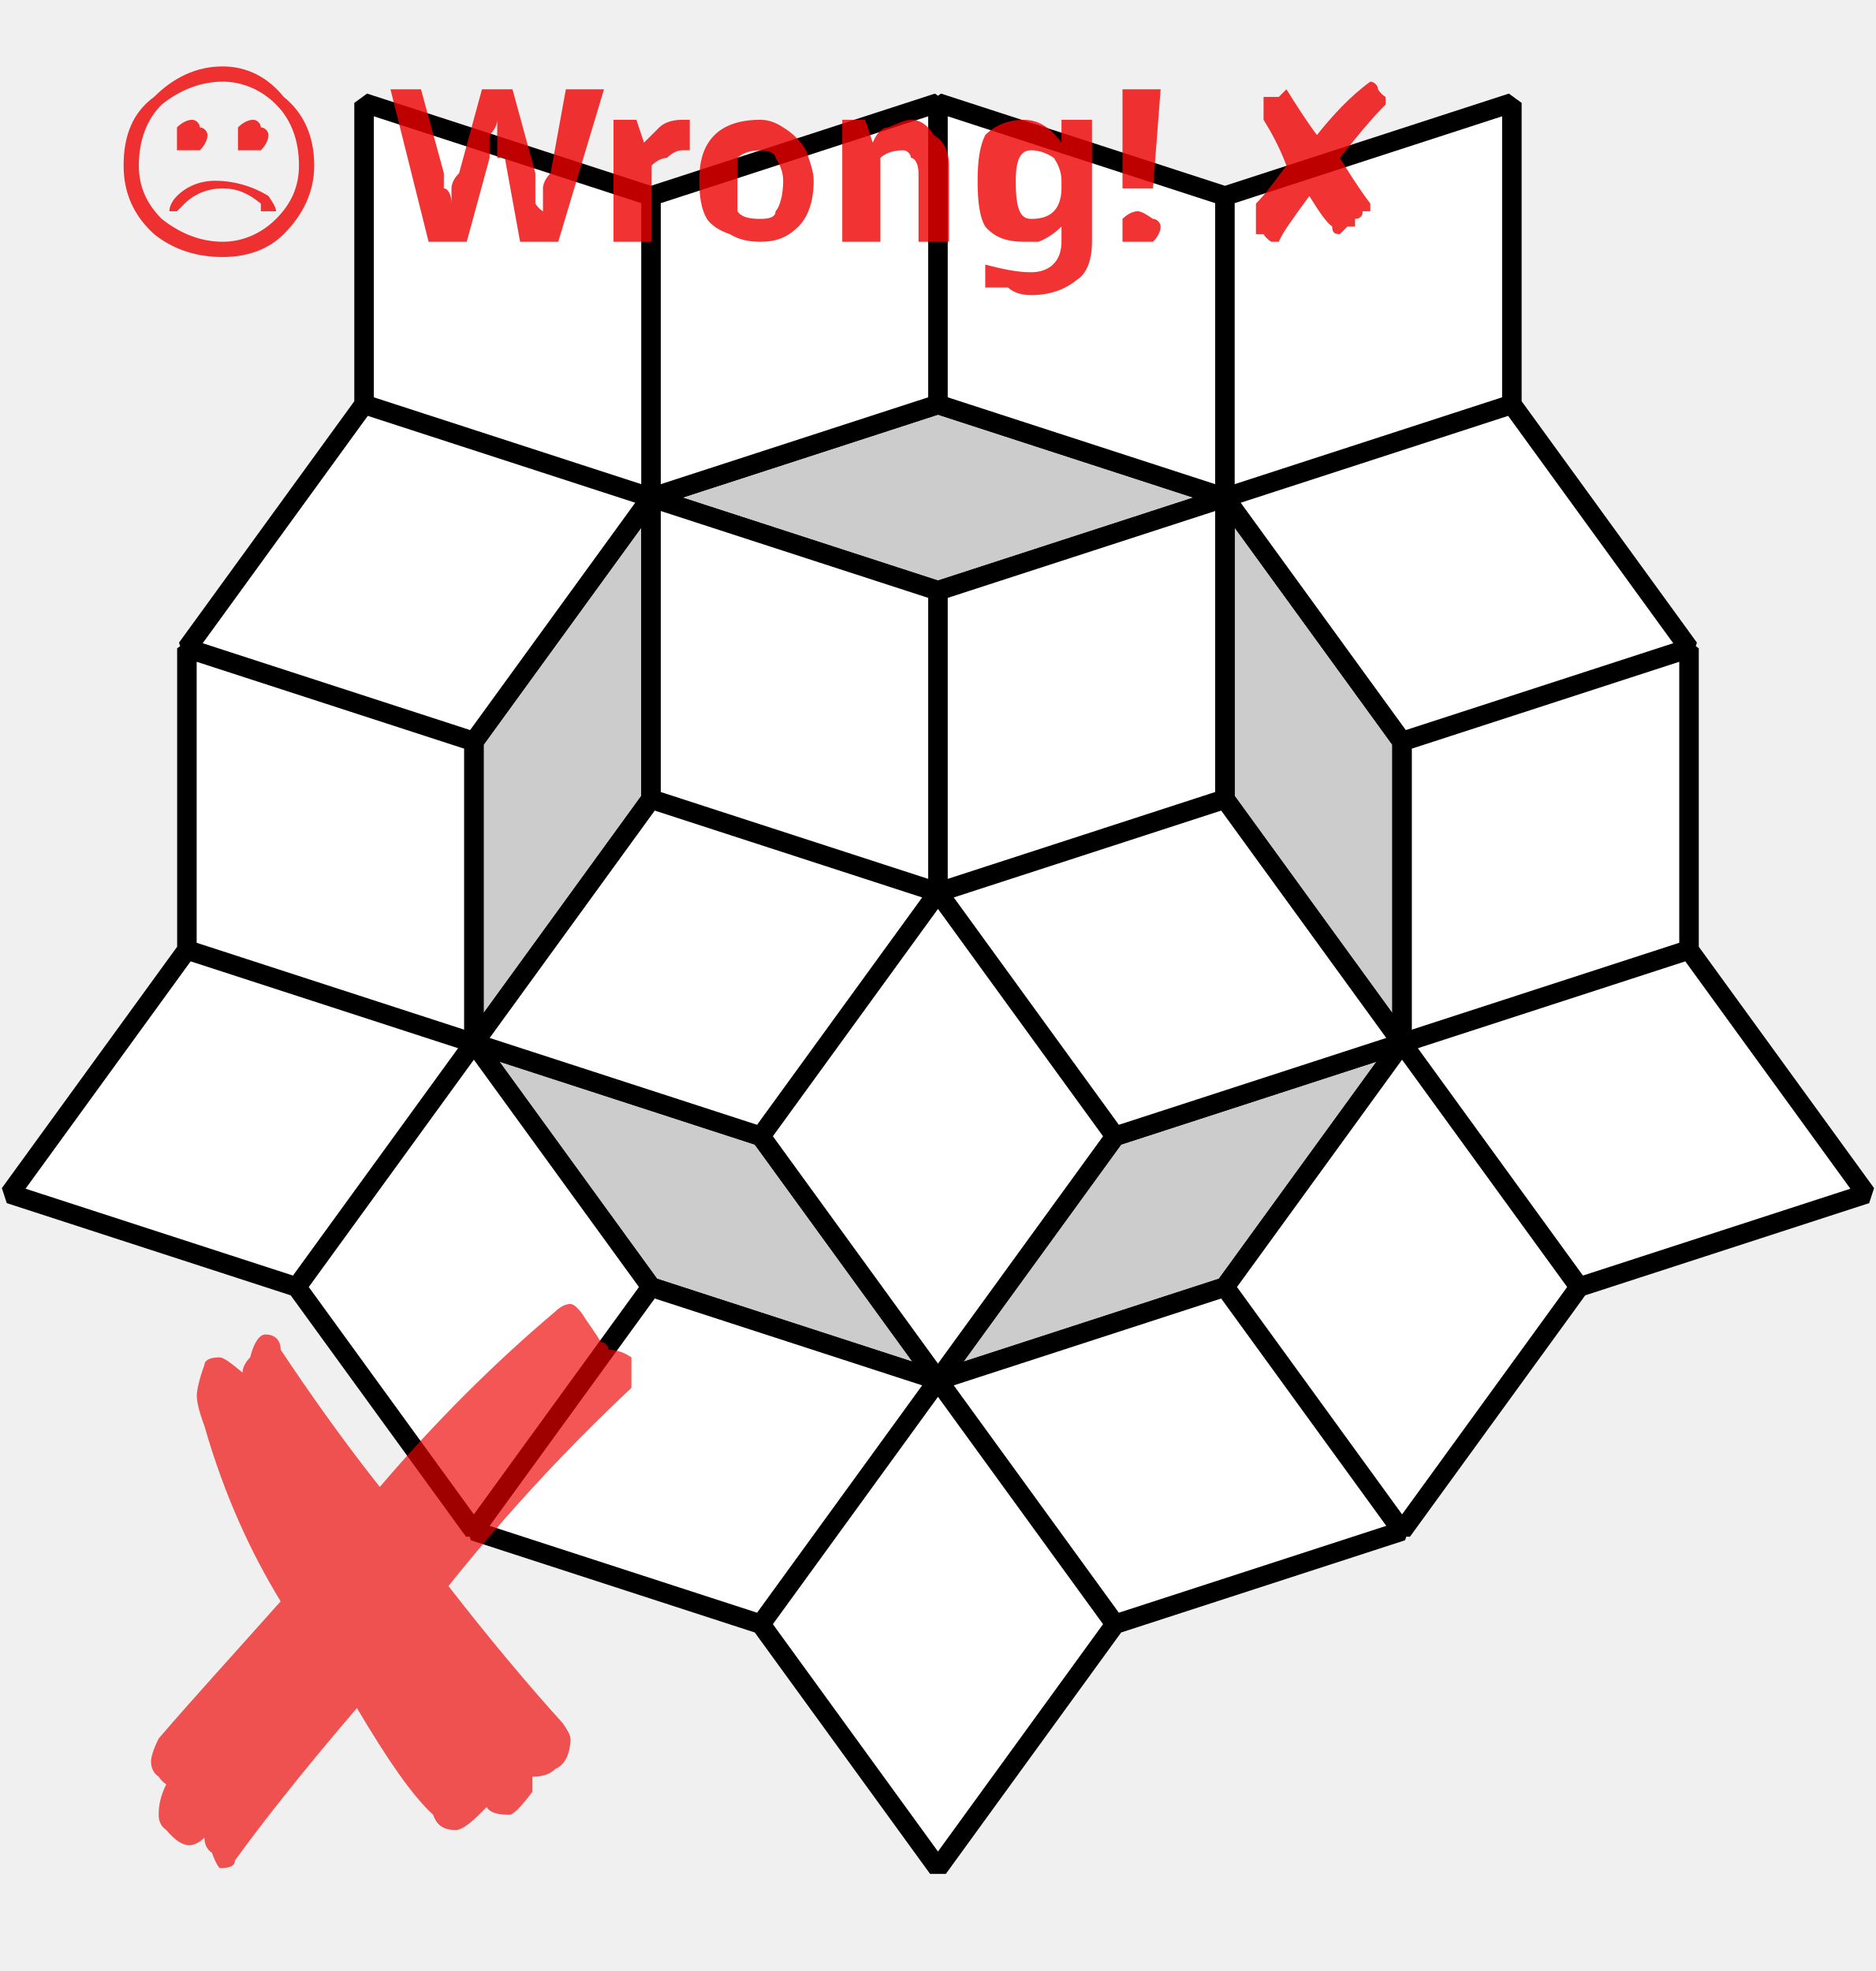
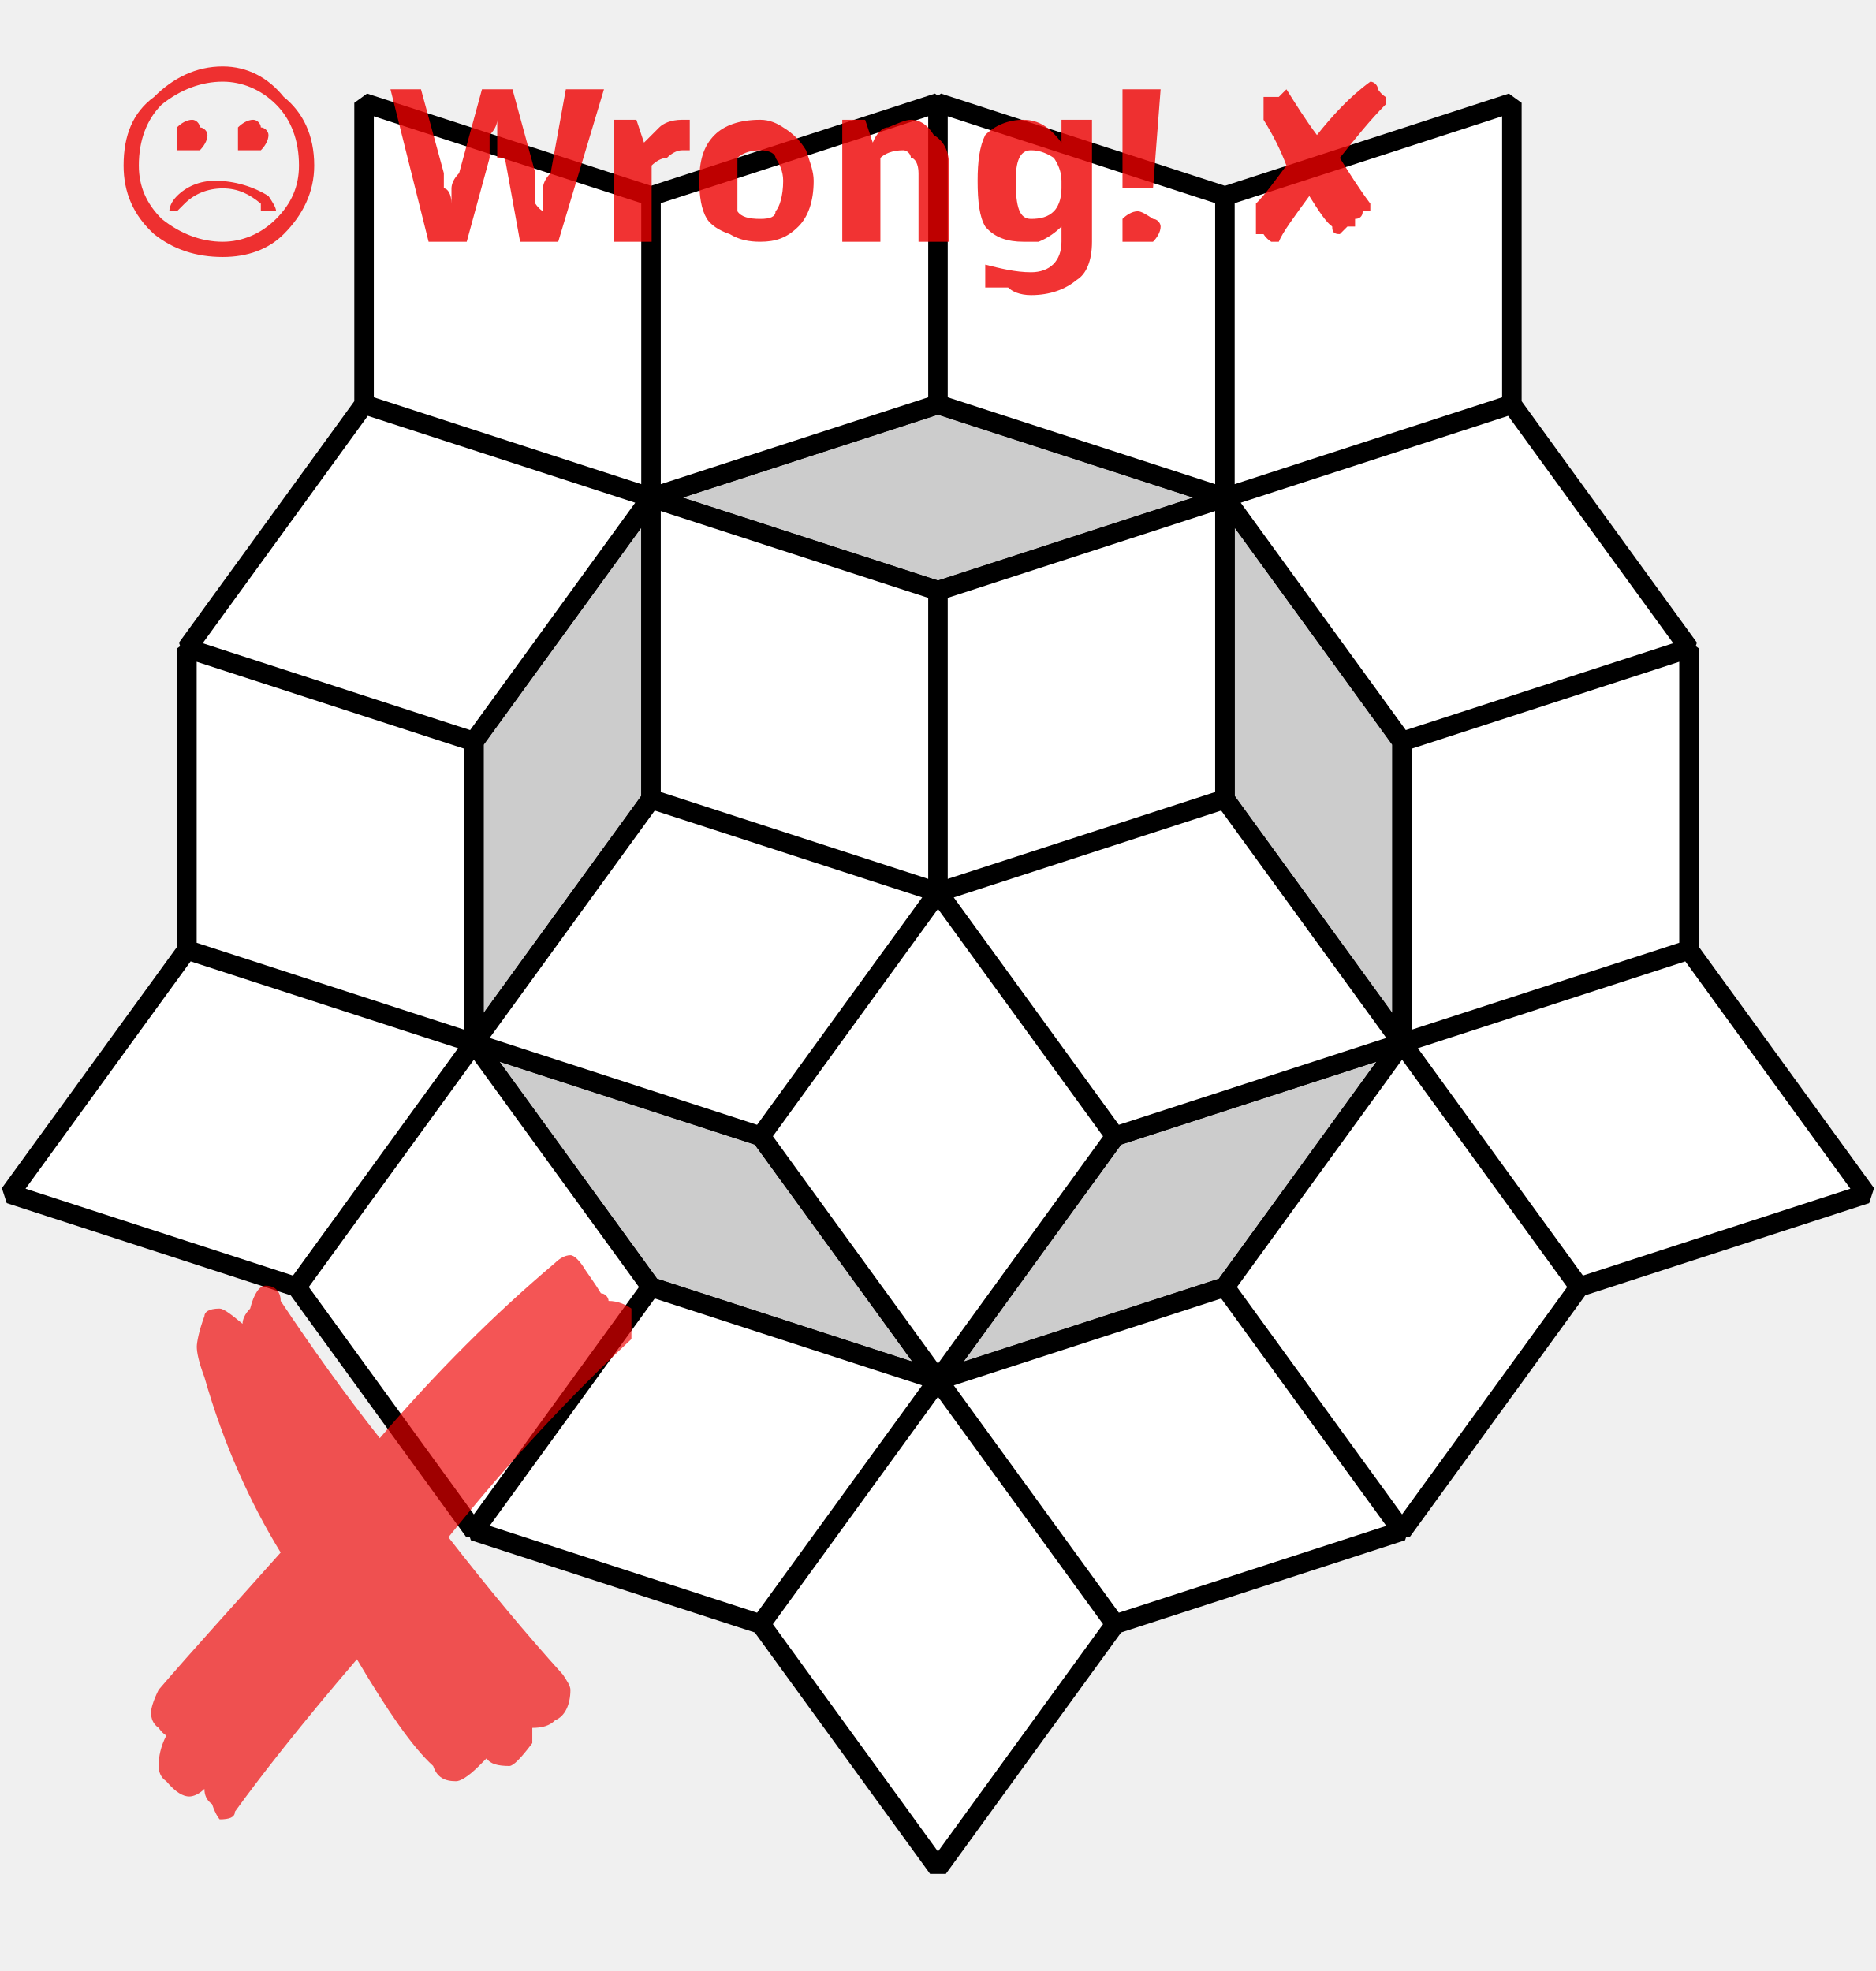
<svg xmlns="http://www.w3.org/2000/svg" width="192" height="201.773" viewBox="-1.922 -1.638 3.844 3.658" id="Path_5_round">
  <g stroke-width="0.04" stroke="#000">
    <path fill="#CCC" stroke-linejoin="round" d="M0.588 -0.809 L0.951 -0.309 0.951 0.309 0.588 0.809 0 1 -0.588 0.809 -0.951 0.309 -0.951 -0.309 -0.588 -0.809 0 -1 0.588 -0.809 0 -0.618 -0.588 -0.809 -0.588 -0.191 -0.951 0.309 -0.363 0.5 0 1 0.363 0.5 0.951 0.309 0.588 -0.191Z" />
    <path fill="#FFF" stroke-linejoin="bevel" d="  M0 0 L0 -0.618 0.588 -0.809 0.588 -0.191 0 0 0.588 -0.191 0.951 0.309 0.363 0.5 0 0 0.363 0.5 0 1 -0.363 0.5 0 0 -0.363 0.5 -0.951 0.309 -0.588 -0.191 0 0 -0.588 -0.191 -0.588 -0.809 0 -0.618Z  M0.951 0.309 L1.314 0.809 0.951 1.309 0.588 0.809Z M0.951 0.309 L1.314 0.809 1.902 0.618 1.539 0.118Z M0.951 0.309 L1.539 0.118 1.539 -0.5 0.951 -0.309Z M0.588 -0.809 L1.176 -1 1.539 -0.5 0.951 -0.309Z M0.588 -0.809 L1.176 -1 1.176 -1.618 0.588 -1.427Z M0.588 -0.809 L0.588 -1.427 0 -1.618 0 -1Z M-0.588 -0.809 L-0.588 -1.427 0 -1.618 0 -1Z M-0.588 -0.809 L-0.588 -1.427 -1.176 -1.618 -1.176 -1Z M-0.588 -0.809 L-1.176 -1 -1.539 -0.5 -0.951 -0.309Z M-0.951 0.309 L-1.539 0.118 -1.539 -0.5 -0.951 -0.309Z M-0.951 0.309 L-1.539 0.118 -1.902 0.618 -1.314 0.809Z M-0.951 0.309 L-1.314 0.809 -0.951 1.309 -0.588 0.809Z M0 1 L-0.363 1.5 -0.951 1.309 -0.588 0.809Z M0 1 L-0.363 1.5 0 2 0.363 1.5Z M0 1 L0.363 1.5 0.951 1.309 0.588 0.809Z " />
  </g>
  <g font-family="sans-serif" fill="#E00" text-anchor="left">
    <g font-size="0.037em" opacity="0.8" transform="translate(-1.7,-1.63803)" font-weight="bold">
      <text dominant-baseline="hanging">☹ Wrong! ✘</text>
    </g>
-     <g font-size="0.13em" opacity="0.667" transform="translate(-1.8,2)">
+     <g font-size="0.13em" opacity="0.667" transform="translate(-1.8,1.9)">
      <text vertical-align="text-bottom">✘</text>
    </g>
  </g>
</svg>
